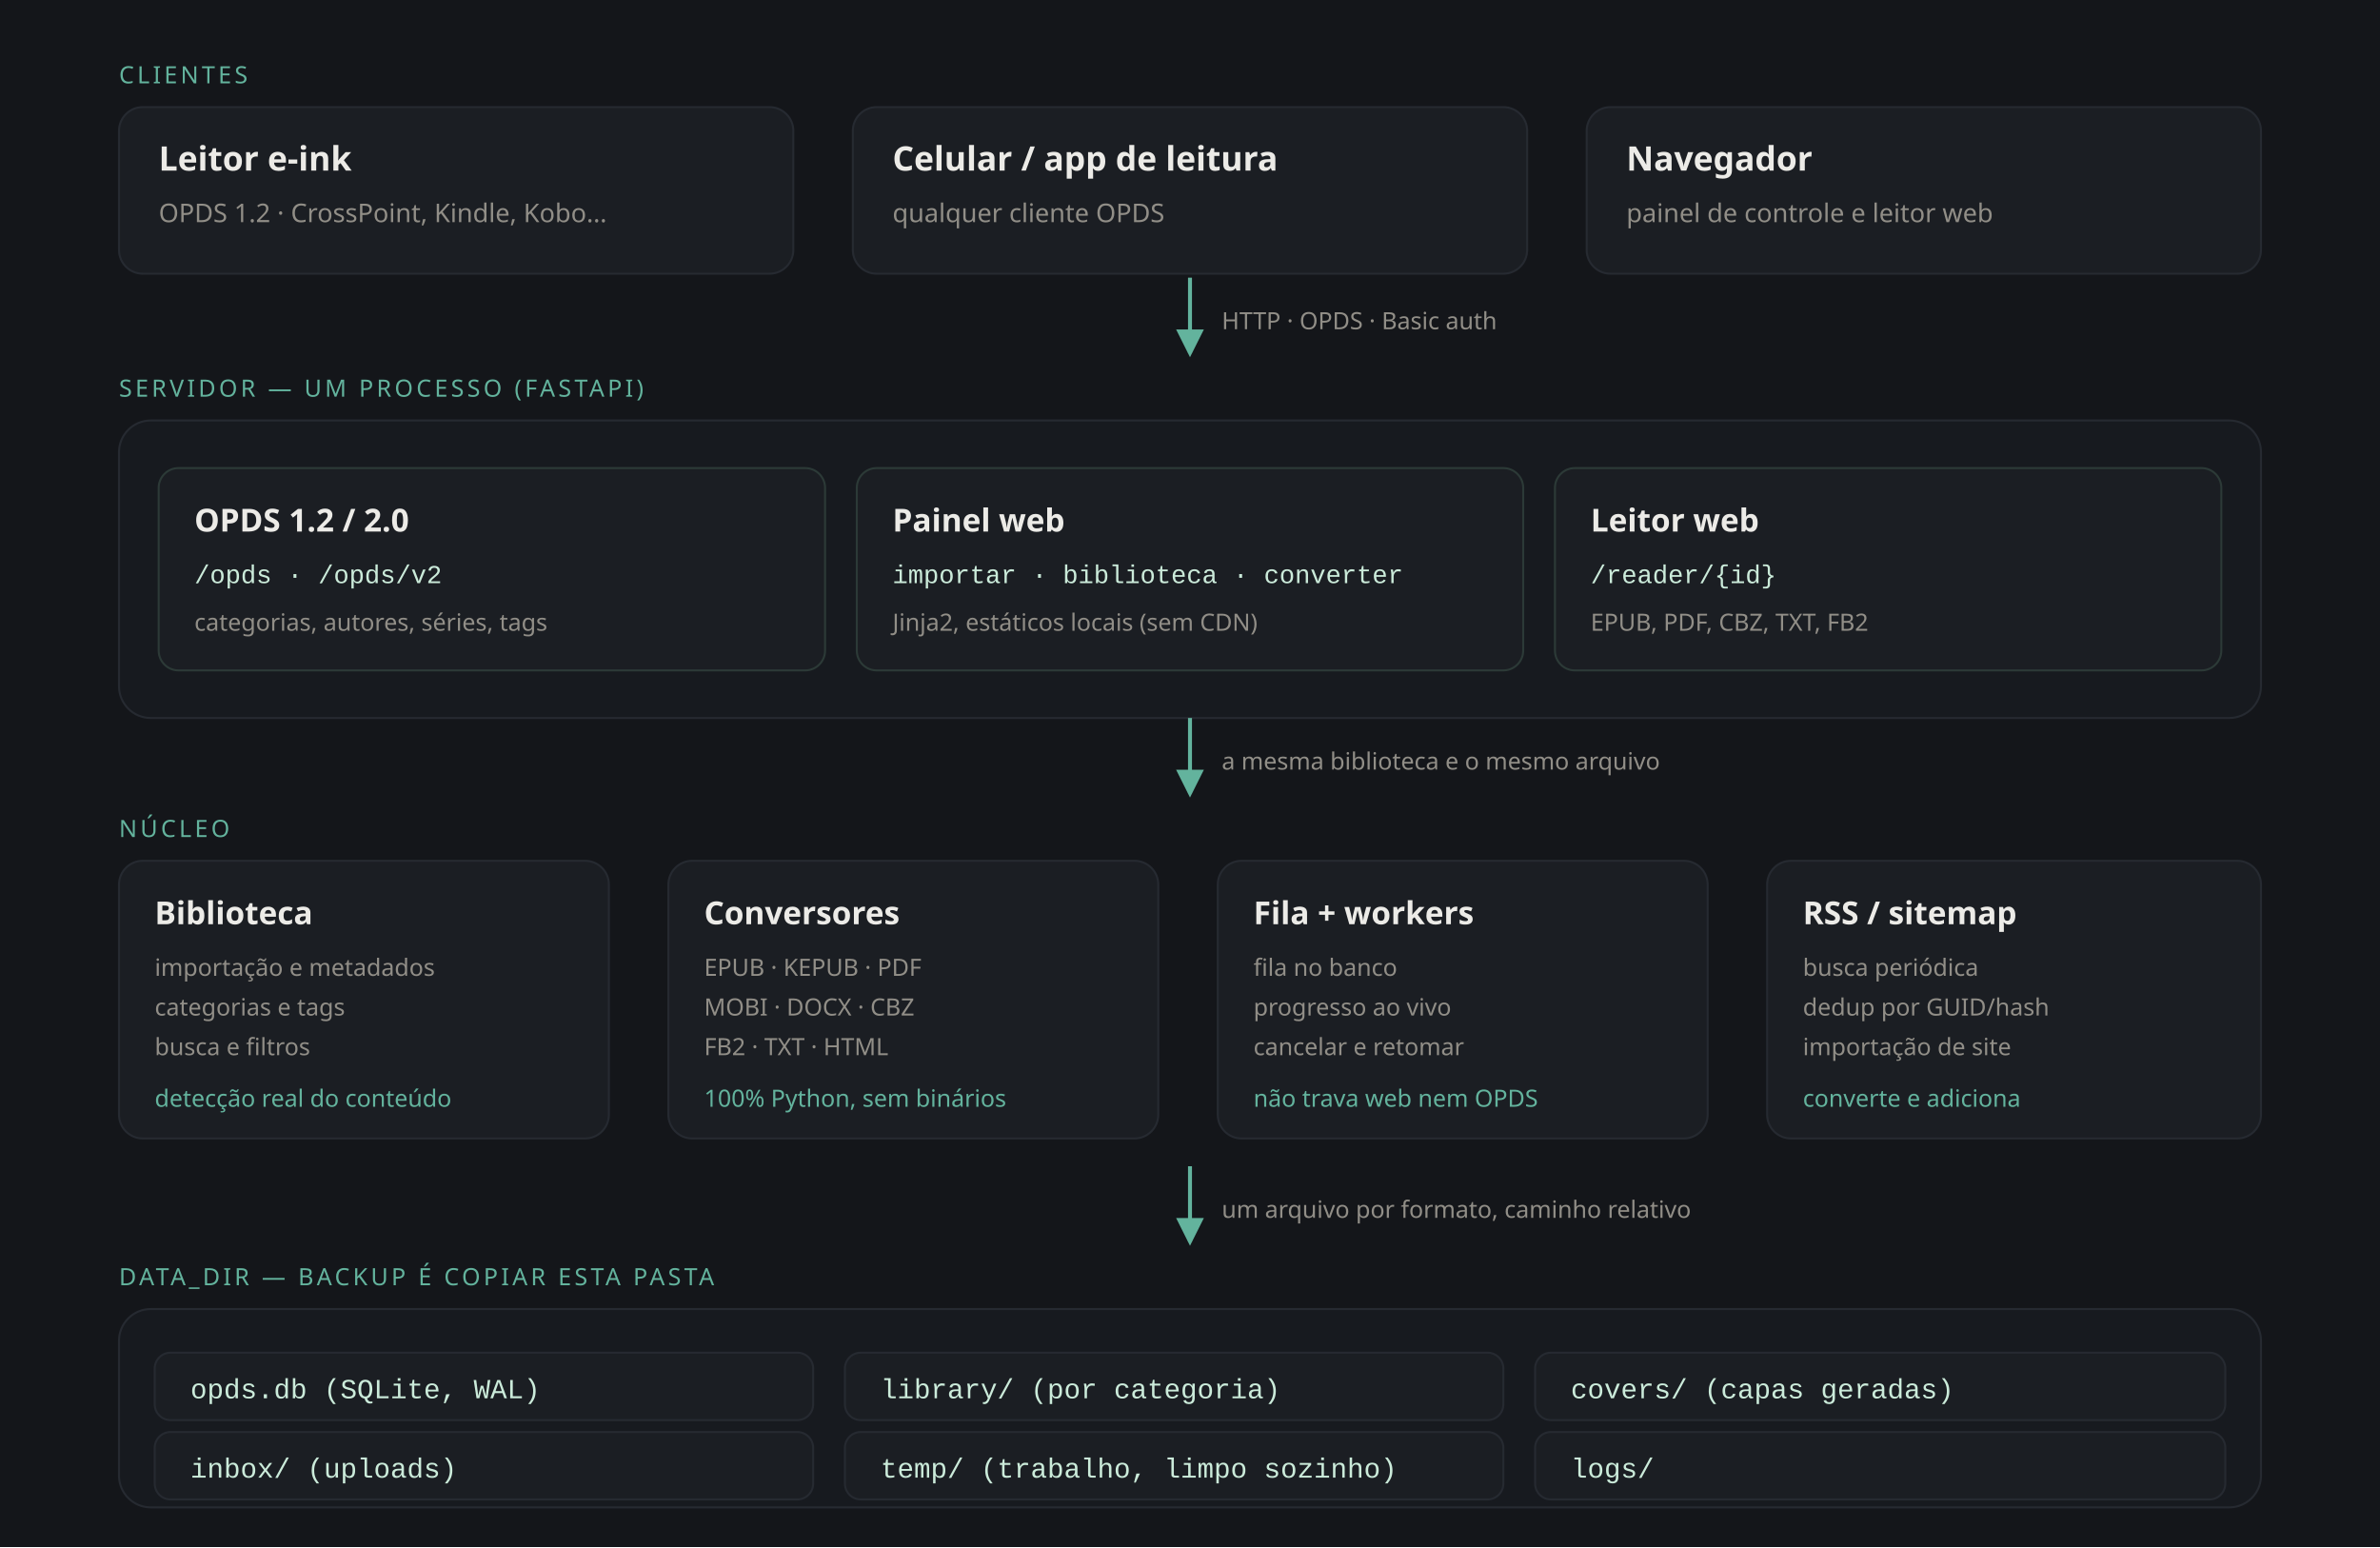
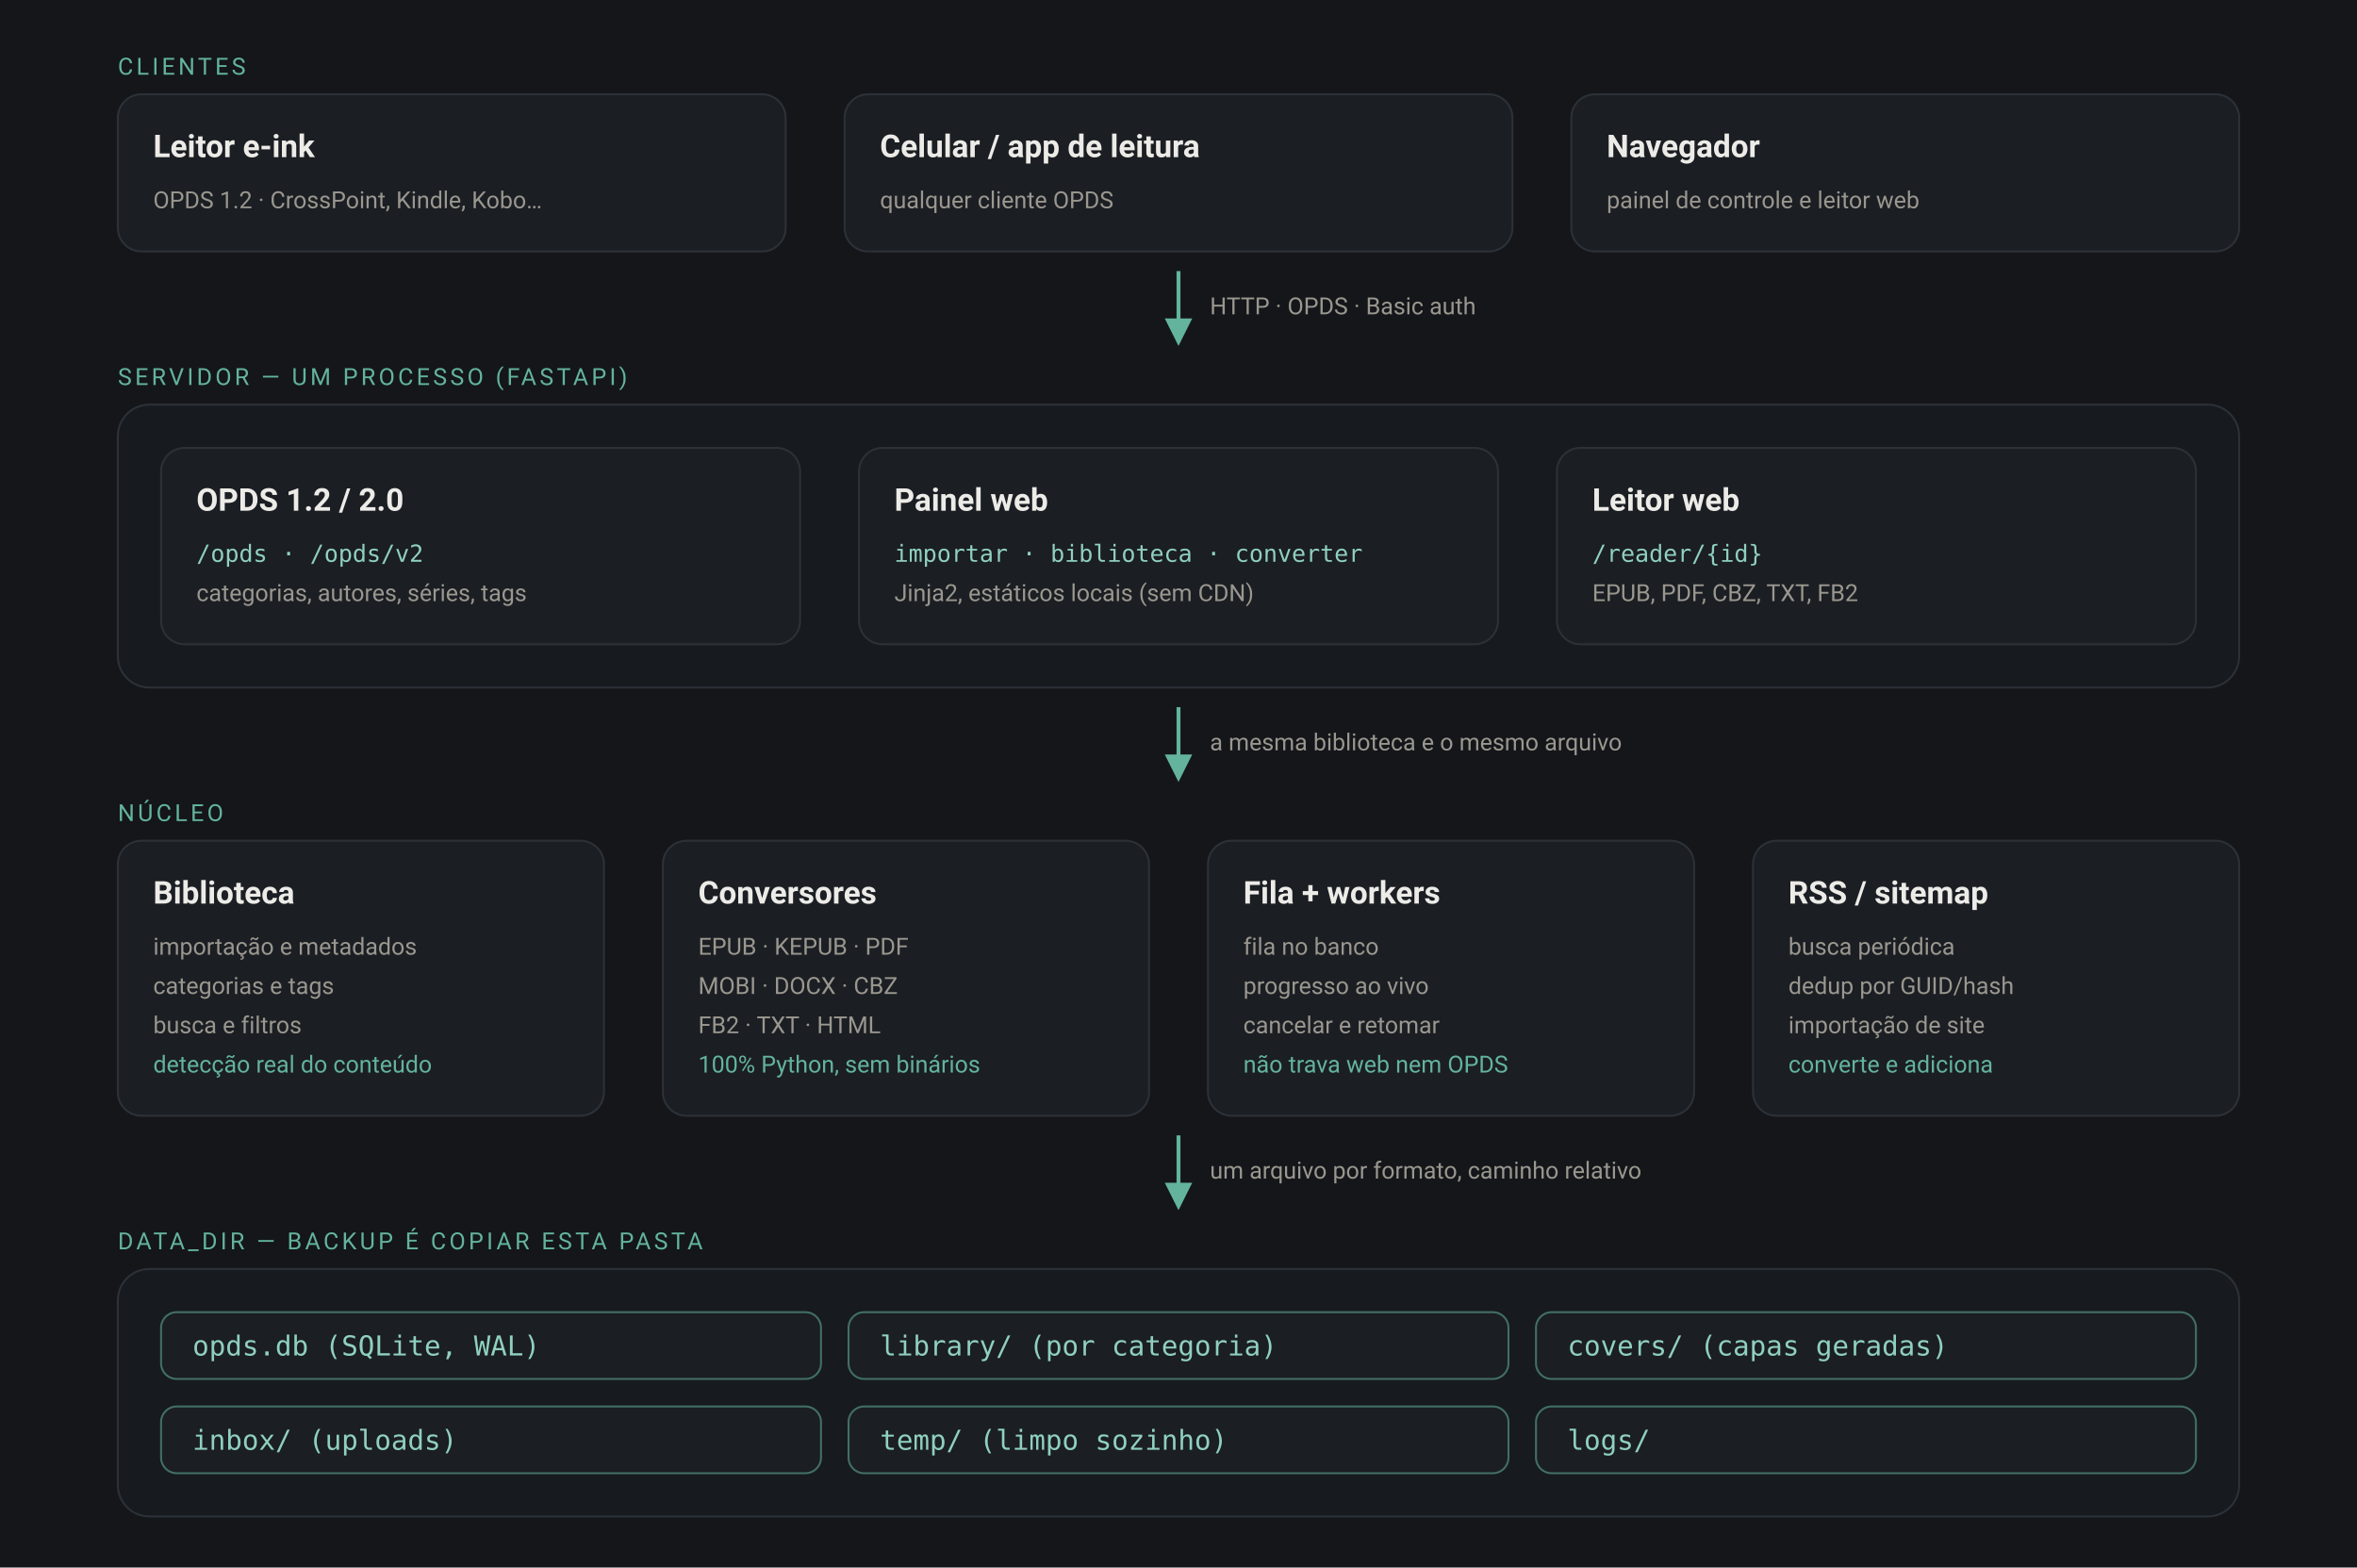
- <svg xmlns="http://www.w3.org/2000/svg" width="1200" height="780" viewBox="0 0 1200 780" role="img" aria-label="Diagrama: clientes OPDS e navegador acessam o servidor FastAPI (OPDS 1.2 e 2.0, painel web e leitor web), que usa a biblioteca, os conversores, a fila de workers e a ingestão RSS, tudo sob DATA_DIR">
+ <svg xmlns="http://www.w3.org/2000/svg" width="1200" height="798" viewBox="0 0 1200 798" role="img" aria-label="Arquitetura do eink-opds-server">
  <defs>
-     <marker id="arw" viewBox="0 0 10 10" refX="8.5" refY="5" markerWidth="7" markerHeight="7" orient="auto-start-reverse">
+     <marker id="arrowhead" viewBox="0 0 10 10" refX="8.5" refY="5" markerWidth="7" markerHeight="7" orient="auto-start-reverse">
      <path d="M0 0 L10 5 L0 10 z" fill="#63b39d" />
    </marker>
  </defs>
-   <rect width="1200" height="780" fill="#14161a" />
-   <g font-family="Verdana, Geneva, sans-serif">
-     <text x="60" y="42" font-size="12" letter-spacing="1.6" fill="#63b39d">CLIENTES</text>
-     <g>
-       <rect x="60" y="54" width="340" height="84" rx="12" fill="#1b1e23" stroke="#262a31" />
-       <text x="80" y="86" font-size="17" font-weight="600" fill="#ecebe7">Leitor e-ink</text>
-       <text x="80" y="112" font-size="13" fill="#918e87">OPDS 1.2 · CrossPoint, Kindle, Kobo…</text>
-     </g>
-     <g>
-       <rect x="430" y="54" width="340" height="84" rx="12" fill="#1b1e23" stroke="#262a31" />
-       <text x="450" y="86" font-size="17" font-weight="600" fill="#ecebe7">Celular / app de leitura</text>
-       <text x="450" y="112" font-size="13" fill="#918e87">qualquer cliente OPDS</text>
-     </g>
-     <g>
-       <rect x="800" y="54" width="340" height="84" rx="12" fill="#1b1e23" stroke="#262a31" />
-       <text x="820" y="86" font-size="17" font-weight="600" fill="#ecebe7">Navegador</text>
-       <text x="820" y="112" font-size="13" fill="#918e87">painel de controle e leitor web</text>
-     </g>
-     <line x1="600" y1="140" x2="600" y2="178" stroke="#63b39d" stroke-width="2" marker-end="url(#arw)" />
-     <text x="616" y="166" font-size="12" fill="#918e87">HTTP · OPDS · Basic auth</text>
-     <text x="60" y="200" font-size="12" letter-spacing="1.6" fill="#63b39d">SERVIDOR — UM PROCESSO (FASTAPI)</text>
-     <rect x="60" y="212" width="1080" height="150" rx="16" fill="#171a1f" stroke="#262a31" />
-     <g>
-       <rect x="80" y="236" width="336" height="102" rx="10" fill="#1b1e23" stroke="#2c3a37" />
-       <text x="98" y="268" font-size="16" font-weight="600" fill="#ecebe7">OPDS 1.2 / 2.0</text>
-       <text x="98" y="294" font-family="Consolas, 'Courier New', monospace" font-size="13" fill="#cbebda">/opds · /opds/v2</text>
-       <text x="98" y="318" font-size="12" fill="#918e87">categorias, autores, séries, tags</text>
-     </g>
-     <g>
-       <rect x="432" y="236" width="336" height="102" rx="10" fill="#1b1e23" stroke="#2c3a37" />
-       <text x="450" y="268" font-size="16" font-weight="600" fill="#ecebe7">Painel web</text>
-       <text x="450" y="294" font-family="Consolas, 'Courier New', monospace" font-size="13" fill="#cbebda">importar · biblioteca · converter</text>
-       <text x="450" y="318" font-size="12" fill="#918e87">Jinja2, estáticos locais (sem CDN)</text>
-     </g>
-     <g>
-       <rect x="784" y="236" width="336" height="102" rx="10" fill="#1b1e23" stroke="#2c3a37" />
-       <text x="802" y="268" font-size="16" font-weight="600" fill="#ecebe7">Leitor web</text>
-       <text x="802" y="294" font-family="Consolas, 'Courier New', monospace" font-size="13" fill="#cbebda">/reader/{id}</text>
-       <text x="802" y="318" font-size="12" fill="#918e87">EPUB, PDF, CBZ, TXT, FB2</text>
-     </g>
-     <line x1="600" y1="362" x2="600" y2="400" stroke="#63b39d" stroke-width="2" marker-end="url(#arw)" />
-     <text x="616" y="388" font-size="12" fill="#918e87">a mesma biblioteca e o mesmo arquivo</text>
-     <text x="60" y="422" font-size="12" letter-spacing="1.6" fill="#63b39d">NÚCLEO</text>
-     <g>
-       <rect x="60" y="434" width="247" height="140" rx="12" fill="#1b1e23" stroke="#262a31" />
-       <text x="78" y="466" font-size="16" font-weight="600" fill="#ecebe7">Biblioteca</text>
-       <text x="78" y="492" font-size="12" fill="#918e87">importação e metadados</text>
-       <text x="78" y="512" font-size="12" fill="#918e87">categorias e tags</text>
-       <text x="78" y="532" font-size="12" fill="#918e87">busca e filtros</text>
-       <text x="78" y="558" font-size="12" fill="#63b39d">detecção real do conteúdo</text>
-     </g>
-     <g>
-       <rect x="337" y="434" width="247" height="140" rx="12" fill="#1b1e23" stroke="#262a31" />
-       <text x="355" y="466" font-size="16" font-weight="600" fill="#ecebe7">Conversores</text>
-       <text x="355" y="492" font-size="12" fill="#918e87">EPUB · KEPUB · PDF</text>
-       <text x="355" y="512" font-size="12" fill="#918e87">MOBI · DOCX · CBZ</text>
-       <text x="355" y="532" font-size="12" fill="#918e87">FB2 · TXT · HTML</text>
-       <text x="355" y="558" font-size="12" fill="#63b39d">100% Python, sem binários</text>
-     </g>
-     <g>
-       <rect x="614" y="434" width="247" height="140" rx="12" fill="#1b1e23" stroke="#262a31" />
-       <text x="632" y="466" font-size="16" font-weight="600" fill="#ecebe7">Fila + workers</text>
-       <text x="632" y="492" font-size="12" fill="#918e87">fila no banco</text>
-       <text x="632" y="512" font-size="12" fill="#918e87">progresso ao vivo</text>
-       <text x="632" y="532" font-size="12" fill="#918e87">cancelar e retomar</text>
-       <text x="632" y="558" font-size="12" fill="#63b39d">não trava web nem OPDS</text>
-     </g>
-     <g>
-       <rect x="891" y="434" width="249" height="140" rx="12" fill="#1b1e23" stroke="#262a31" />
-       <text x="909" y="466" font-size="16" font-weight="600" fill="#ecebe7">RSS / sitemap</text>
-       <text x="909" y="492" font-size="12" fill="#918e87">busca periódica</text>
-       <text x="909" y="512" font-size="12" fill="#918e87">dedup por GUID/hash</text>
-       <text x="909" y="532" font-size="12" fill="#918e87">importação de site</text>
-       <text x="909" y="558" font-size="12" fill="#63b39d">converte e adiciona</text>
-     </g>
-     <line x1="600" y1="588" x2="600" y2="626" stroke="#63b39d" stroke-width="2" marker-end="url(#arw)" />
-     <text x="616" y="614" font-size="12" fill="#918e87">um arquivo por formato, caminho relativo</text>
-     <text x="60" y="648" font-size="12" letter-spacing="1.6" fill="#63b39d">DATA_DIR — BACKUP É COPIAR ESTA PASTA</text>
-     <rect x="60" y="660" width="1080" height="100" rx="16" fill="#171a1f" stroke="#262a31" />
-     <g font-family="Consolas, 'Courier New', monospace" font-size="14" fill="#cbebda">
-       <rect x="78" y="682" width="332" height="34" rx="8" fill="#1b1e23" stroke="#262a31" />
-       <text x="96" y="705">opds.db  (SQLite, WAL)</text>
-       <rect x="426" y="682" width="332" height="34" rx="8" fill="#1b1e23" stroke="#262a31" />
-       <text x="444" y="705">library/  (por categoria)</text>
-       <rect x="774" y="682" width="348" height="34" rx="8" fill="#1b1e23" stroke="#262a31" />
-       <text x="792" y="705">covers/  (capas geradas)</text>
-       <rect x="78" y="722" width="332" height="34" rx="8" fill="#1b1e23" stroke="#262a31" />
-       <text x="96" y="745">inbox/  (uploads)</text>
-       <rect x="426" y="722" width="332" height="34" rx="8" fill="#1b1e23" stroke="#262a31" />
-       <text x="444" y="745">temp/  (trabalho, limpo sozinho)</text>
-       <rect x="774" y="722" width="348" height="34" rx="8" fill="#1b1e23" stroke="#262a31" />
-       <text x="792" y="745">logs/</text>
-     </g>
-   </g>
+   <rect x="0" y="0" width="1200" height="798" fill="#14161a" />
+   <text x="60" y="38" font-family="ui-sans-serif, -apple-system, 'Segoe UI Variable Text', 'Segoe UI', Roboto, 'Helvetica Neue', Arial, sans-serif" font-size="12" fill="#63b39d" letter-spacing="1.6">CLIENTES</text>
+   <rect x="60" y="48" width="340" height="80" fill="#1b1e23" rx="12" stroke="#2c3138" />
+   <text x="78" y="80" font-family="ui-sans-serif, -apple-system, 'Segoe UI Variable Text', 'Segoe UI', Roboto, 'Helvetica Neue', Arial, sans-serif" font-size="16" fill="#ecebe7" font-weight="600">Leitor e-ink</text>
+   <text x="78" y="106" font-family="ui-sans-serif, -apple-system, 'Segoe UI Variable Text', 'Segoe UI', Roboto, 'Helvetica Neue', Arial, sans-serif" font-size="12" fill="#9a978f">OPDS 1.2 · CrossPoint, Kindle, Kobo…</text>
+   <rect x="430" y="48" width="340" height="80" fill="#1b1e23" rx="12" stroke="#2c3138" />
+   <text x="448" y="80" font-family="ui-sans-serif, -apple-system, 'Segoe UI Variable Text', 'Segoe UI', Roboto, 'Helvetica Neue', Arial, sans-serif" font-size="16" fill="#ecebe7" font-weight="600">Celular / app de leitura</text>
+   <text x="448" y="106" font-family="ui-sans-serif, -apple-system, 'Segoe UI Variable Text', 'Segoe UI', Roboto, 'Helvetica Neue', Arial, sans-serif" font-size="12" fill="#9a978f">qualquer cliente OPDS</text>
+   <rect x="800" y="48" width="340" height="80" fill="#1b1e23" rx="12" stroke="#2c3138" />
+   <text x="818" y="80" font-family="ui-sans-serif, -apple-system, 'Segoe UI Variable Text', 'Segoe UI', Roboto, 'Helvetica Neue', Arial, sans-serif" font-size="16" fill="#ecebe7" font-weight="600">Navegador</text>
+   <text x="818" y="106" font-family="ui-sans-serif, -apple-system, 'Segoe UI Variable Text', 'Segoe UI', Roboto, 'Helvetica Neue', Arial, sans-serif" font-size="12" fill="#9a978f">painel de controle e leitor web</text>
+   <line x1="600" y1="138" x2="600" y2="174" stroke="#63b39d" stroke-width="2" marker-end="url(#arrowhead)" />
+   <text x="616" y="160" font-family="ui-sans-serif, -apple-system, 'Segoe UI Variable Text', 'Segoe UI', Roboto, 'Helvetica Neue', Arial, sans-serif" font-size="12" fill="#9a978f">HTTP · OPDS · Basic auth</text>
+   <text x="60" y="196" font-family="ui-sans-serif, -apple-system, 'Segoe UI Variable Text', 'Segoe UI', Roboto, 'Helvetica Neue', Arial, sans-serif" font-size="12" fill="#63b39d" letter-spacing="1.6">SERVIDOR — UM PROCESSO (FASTAPI)</text>
+   <rect x="60" y="206" width="1080" height="144" fill="#171a1e" rx="16" stroke="#2c3138" />
+   <rect x="82" y="228" width="325.33" height="100" fill="#1b1e23" rx="12" stroke="#2c3138" />
+   <text x="100" y="260" font-family="ui-sans-serif, -apple-system, 'Segoe UI Variable Text', 'Segoe UI', Roboto, 'Helvetica Neue', Arial, sans-serif" font-size="16" fill="#ecebe7" font-weight="600">OPDS 1.2 / 2.0</text>
+   <text x="100" y="286" font-family="ui-monospace, 'Cascadia Code', 'SF Mono', Menlo, Consolas, monospace" font-size="12" fill="#8fd0be">/opds · /opds/v2</text>
+   <text x="100" y="306" font-family="ui-sans-serif, -apple-system, 'Segoe UI Variable Text', 'Segoe UI', Roboto, 'Helvetica Neue', Arial, sans-serif" font-size="12" fill="#9a978f">categorias, autores, séries, tags</text>
+   <rect x="437.33" y="228" width="325.33" height="100" fill="#1b1e23" rx="12" stroke="#2c3138" />
+   <text x="455.33" y="260" font-family="ui-sans-serif, -apple-system, 'Segoe UI Variable Text', 'Segoe UI', Roboto, 'Helvetica Neue', Arial, sans-serif" font-size="16" fill="#ecebe7" font-weight="600">Painel web</text>
+   <text x="455.33" y="286" font-family="ui-monospace, 'Cascadia Code', 'SF Mono', Menlo, Consolas, monospace" font-size="12" fill="#8fd0be">importar · biblioteca · converter</text>
+   <text x="455.33" y="306" font-family="ui-sans-serif, -apple-system, 'Segoe UI Variable Text', 'Segoe UI', Roboto, 'Helvetica Neue', Arial, sans-serif" font-size="12" fill="#9a978f">Jinja2, estáticos locais (sem CDN)</text>
+   <rect x="792.67" y="228" width="325.33" height="100" fill="#1b1e23" rx="12" stroke="#2c3138" />
+   <text x="810.67" y="260" font-family="ui-sans-serif, -apple-system, 'Segoe UI Variable Text', 'Segoe UI', Roboto, 'Helvetica Neue', Arial, sans-serif" font-size="16" fill="#ecebe7" font-weight="600">Leitor web</text>
+   <text x="810.67" y="286" font-family="ui-monospace, 'Cascadia Code', 'SF Mono', Menlo, Consolas, monospace" font-size="12" fill="#8fd0be">/reader/{id}</text>
+   <text x="810.67" y="306" font-family="ui-sans-serif, -apple-system, 'Segoe UI Variable Text', 'Segoe UI', Roboto, 'Helvetica Neue', Arial, sans-serif" font-size="12" fill="#9a978f">EPUB, PDF, CBZ, TXT, FB2</text>
+   <line x1="600" y1="360" x2="600" y2="396" stroke="#63b39d" stroke-width="2" marker-end="url(#arrowhead)" />
+   <text x="616" y="382" font-family="ui-sans-serif, -apple-system, 'Segoe UI Variable Text', 'Segoe UI', Roboto, 'Helvetica Neue', Arial, sans-serif" font-size="12" fill="#9a978f">a mesma biblioteca e o mesmo arquivo</text>
+   <text x="60" y="418" font-family="ui-sans-serif, -apple-system, 'Segoe UI Variable Text', 'Segoe UI', Roboto, 'Helvetica Neue', Arial, sans-serif" font-size="12" fill="#63b39d" letter-spacing="1.6">NÚCLEO</text>
+   <rect x="60" y="428" width="247.5" height="140" fill="#1b1e23" rx="12" stroke="#2c3138" />
+   <text x="78" y="460" font-family="ui-sans-serif, -apple-system, 'Segoe UI Variable Text', 'Segoe UI', Roboto, 'Helvetica Neue', Arial, sans-serif" font-size="16" fill="#ecebe7" font-weight="600">Biblioteca</text>
+   <text x="78" y="486" font-family="ui-sans-serif, -apple-system, 'Segoe UI Variable Text', 'Segoe UI', Roboto, 'Helvetica Neue', Arial, sans-serif" font-size="12" fill="#9a978f">importação e metadados</text>
+   <text x="78" y="506" font-family="ui-sans-serif, -apple-system, 'Segoe UI Variable Text', 'Segoe UI', Roboto, 'Helvetica Neue', Arial, sans-serif" font-size="12" fill="#9a978f">categorias e tags</text>
+   <text x="78" y="526" font-family="ui-sans-serif, -apple-system, 'Segoe UI Variable Text', 'Segoe UI', Roboto, 'Helvetica Neue', Arial, sans-serif" font-size="12" fill="#9a978f">busca e filtros</text>
+   <text x="78" y="546" font-family="ui-sans-serif, -apple-system, 'Segoe UI Variable Text', 'Segoe UI', Roboto, 'Helvetica Neue', Arial, sans-serif" font-size="12" fill="#63b39d">detecção real do conteúdo</text>
+   <rect x="337.5" y="428" width="247.5" height="140" fill="#1b1e23" rx="12" stroke="#2c3138" />
+   <text x="355.5" y="460" font-family="ui-sans-serif, -apple-system, 'Segoe UI Variable Text', 'Segoe UI', Roboto, 'Helvetica Neue', Arial, sans-serif" font-size="16" fill="#ecebe7" font-weight="600">Conversores</text>
+   <text x="355.5" y="486" font-family="ui-sans-serif, -apple-system, 'Segoe UI Variable Text', 'Segoe UI', Roboto, 'Helvetica Neue', Arial, sans-serif" font-size="12" fill="#9a978f">EPUB · KEPUB · PDF</text>
+   <text x="355.5" y="506" font-family="ui-sans-serif, -apple-system, 'Segoe UI Variable Text', 'Segoe UI', Roboto, 'Helvetica Neue', Arial, sans-serif" font-size="12" fill="#9a978f">MOBI · DOCX · CBZ</text>
+   <text x="355.5" y="526" font-family="ui-sans-serif, -apple-system, 'Segoe UI Variable Text', 'Segoe UI', Roboto, 'Helvetica Neue', Arial, sans-serif" font-size="12" fill="#9a978f">FB2 · TXT · HTML</text>
+   <text x="355.5" y="546" font-family="ui-sans-serif, -apple-system, 'Segoe UI Variable Text', 'Segoe UI', Roboto, 'Helvetica Neue', Arial, sans-serif" font-size="12" fill="#63b39d">100% Python, sem binários</text>
+   <rect x="615" y="428" width="247.5" height="140" fill="#1b1e23" rx="12" stroke="#2c3138" />
+   <text x="633" y="460" font-family="ui-sans-serif, -apple-system, 'Segoe UI Variable Text', 'Segoe UI', Roboto, 'Helvetica Neue', Arial, sans-serif" font-size="16" fill="#ecebe7" font-weight="600">Fila + workers</text>
+   <text x="633" y="486" font-family="ui-sans-serif, -apple-system, 'Segoe UI Variable Text', 'Segoe UI', Roboto, 'Helvetica Neue', Arial, sans-serif" font-size="12" fill="#9a978f">fila no banco</text>
+   <text x="633" y="506" font-family="ui-sans-serif, -apple-system, 'Segoe UI Variable Text', 'Segoe UI', Roboto, 'Helvetica Neue', Arial, sans-serif" font-size="12" fill="#9a978f">progresso ao vivo</text>
+   <text x="633" y="526" font-family="ui-sans-serif, -apple-system, 'Segoe UI Variable Text', 'Segoe UI', Roboto, 'Helvetica Neue', Arial, sans-serif" font-size="12" fill="#9a978f">cancelar e retomar</text>
+   <text x="633" y="546" font-family="ui-sans-serif, -apple-system, 'Segoe UI Variable Text', 'Segoe UI', Roboto, 'Helvetica Neue', Arial, sans-serif" font-size="12" fill="#63b39d">não trava web nem OPDS</text>
+   <rect x="892.5" y="428" width="247.5" height="140" fill="#1b1e23" rx="12" stroke="#2c3138" />
+   <text x="910.5" y="460" font-family="ui-sans-serif, -apple-system, 'Segoe UI Variable Text', 'Segoe UI', Roboto, 'Helvetica Neue', Arial, sans-serif" font-size="16" fill="#ecebe7" font-weight="600">RSS / sitemap</text>
+   <text x="910.5" y="486" font-family="ui-sans-serif, -apple-system, 'Segoe UI Variable Text', 'Segoe UI', Roboto, 'Helvetica Neue', Arial, sans-serif" font-size="12" fill="#9a978f">busca periódica</text>
+   <text x="910.5" y="506" font-family="ui-sans-serif, -apple-system, 'Segoe UI Variable Text', 'Segoe UI', Roboto, 'Helvetica Neue', Arial, sans-serif" font-size="12" fill="#9a978f">dedup por GUID/hash</text>
+   <text x="910.5" y="526" font-family="ui-sans-serif, -apple-system, 'Segoe UI Variable Text', 'Segoe UI', Roboto, 'Helvetica Neue', Arial, sans-serif" font-size="12" fill="#9a978f">importação de site</text>
+   <text x="910.5" y="546" font-family="ui-sans-serif, -apple-system, 'Segoe UI Variable Text', 'Segoe UI', Roboto, 'Helvetica Neue', Arial, sans-serif" font-size="12" fill="#63b39d">converte e adiciona</text>
+   <line x1="600" y1="578" x2="600" y2="614" stroke="#63b39d" stroke-width="2" marker-end="url(#arrowhead)" />
+   <text x="616" y="600" font-family="ui-sans-serif, -apple-system, 'Segoe UI Variable Text', 'Segoe UI', Roboto, 'Helvetica Neue', Arial, sans-serif" font-size="12" fill="#9a978f">um arquivo por formato, caminho relativo</text>
+   <text x="60" y="636" font-family="ui-sans-serif, -apple-system, 'Segoe UI Variable Text', 'Segoe UI', Roboto, 'Helvetica Neue', Arial, sans-serif" font-size="12" fill="#63b39d" letter-spacing="1.6">DATA_DIR — BACKUP É COPIAR ESTA PASTA</text>
+   <rect x="60" y="646" width="1080" height="126" fill="#171a1e" rx="16" stroke="#2c3138" />
+   <rect x="82" y="668" width="336" height="34" fill="#1b1e23" rx="8" stroke="#63b39d" stroke-opacity="0.55" />
+   <text x="98" y="690.04" font-family="ui-monospace, 'Cascadia Code', 'SF Mono', Menlo, Consolas, monospace" font-size="14" fill="#8fd0be">opds.db  (SQLite, WAL)</text>
+   <rect x="432" y="668" width="336" height="34" fill="#1b1e23" rx="8" stroke="#63b39d" stroke-opacity="0.55" />
+   <text x="448" y="690.04" font-family="ui-monospace, 'Cascadia Code', 'SF Mono', Menlo, Consolas, monospace" font-size="14" fill="#8fd0be">library/  (por categoria)</text>
+   <rect x="782" y="668" width="336" height="34" fill="#1b1e23" rx="8" stroke="#63b39d" stroke-opacity="0.55" />
+   <text x="798" y="690.04" font-family="ui-monospace, 'Cascadia Code', 'SF Mono', Menlo, Consolas, monospace" font-size="14" fill="#8fd0be">covers/  (capas geradas)</text>
+   <rect x="82" y="716" width="336" height="34" fill="#1b1e23" rx="8" stroke="#63b39d" stroke-opacity="0.55" />
+   <text x="98" y="738.04" font-family="ui-monospace, 'Cascadia Code', 'SF Mono', Menlo, Consolas, monospace" font-size="14" fill="#8fd0be">inbox/  (uploads)</text>
+   <rect x="432" y="716" width="336" height="34" fill="#1b1e23" rx="8" stroke="#63b39d" stroke-opacity="0.55" />
+   <text x="448" y="738.04" font-family="ui-monospace, 'Cascadia Code', 'SF Mono', Menlo, Consolas, monospace" font-size="14" fill="#8fd0be">temp/  (limpo sozinho)</text>
+   <rect x="782" y="716" width="336" height="34" fill="#1b1e23" rx="8" stroke="#63b39d" stroke-opacity="0.55" />
+   <text x="798" y="738.04" font-family="ui-monospace, 'Cascadia Code', 'SF Mono', Menlo, Consolas, monospace" font-size="14" fill="#8fd0be">logs/</text>
</svg>
